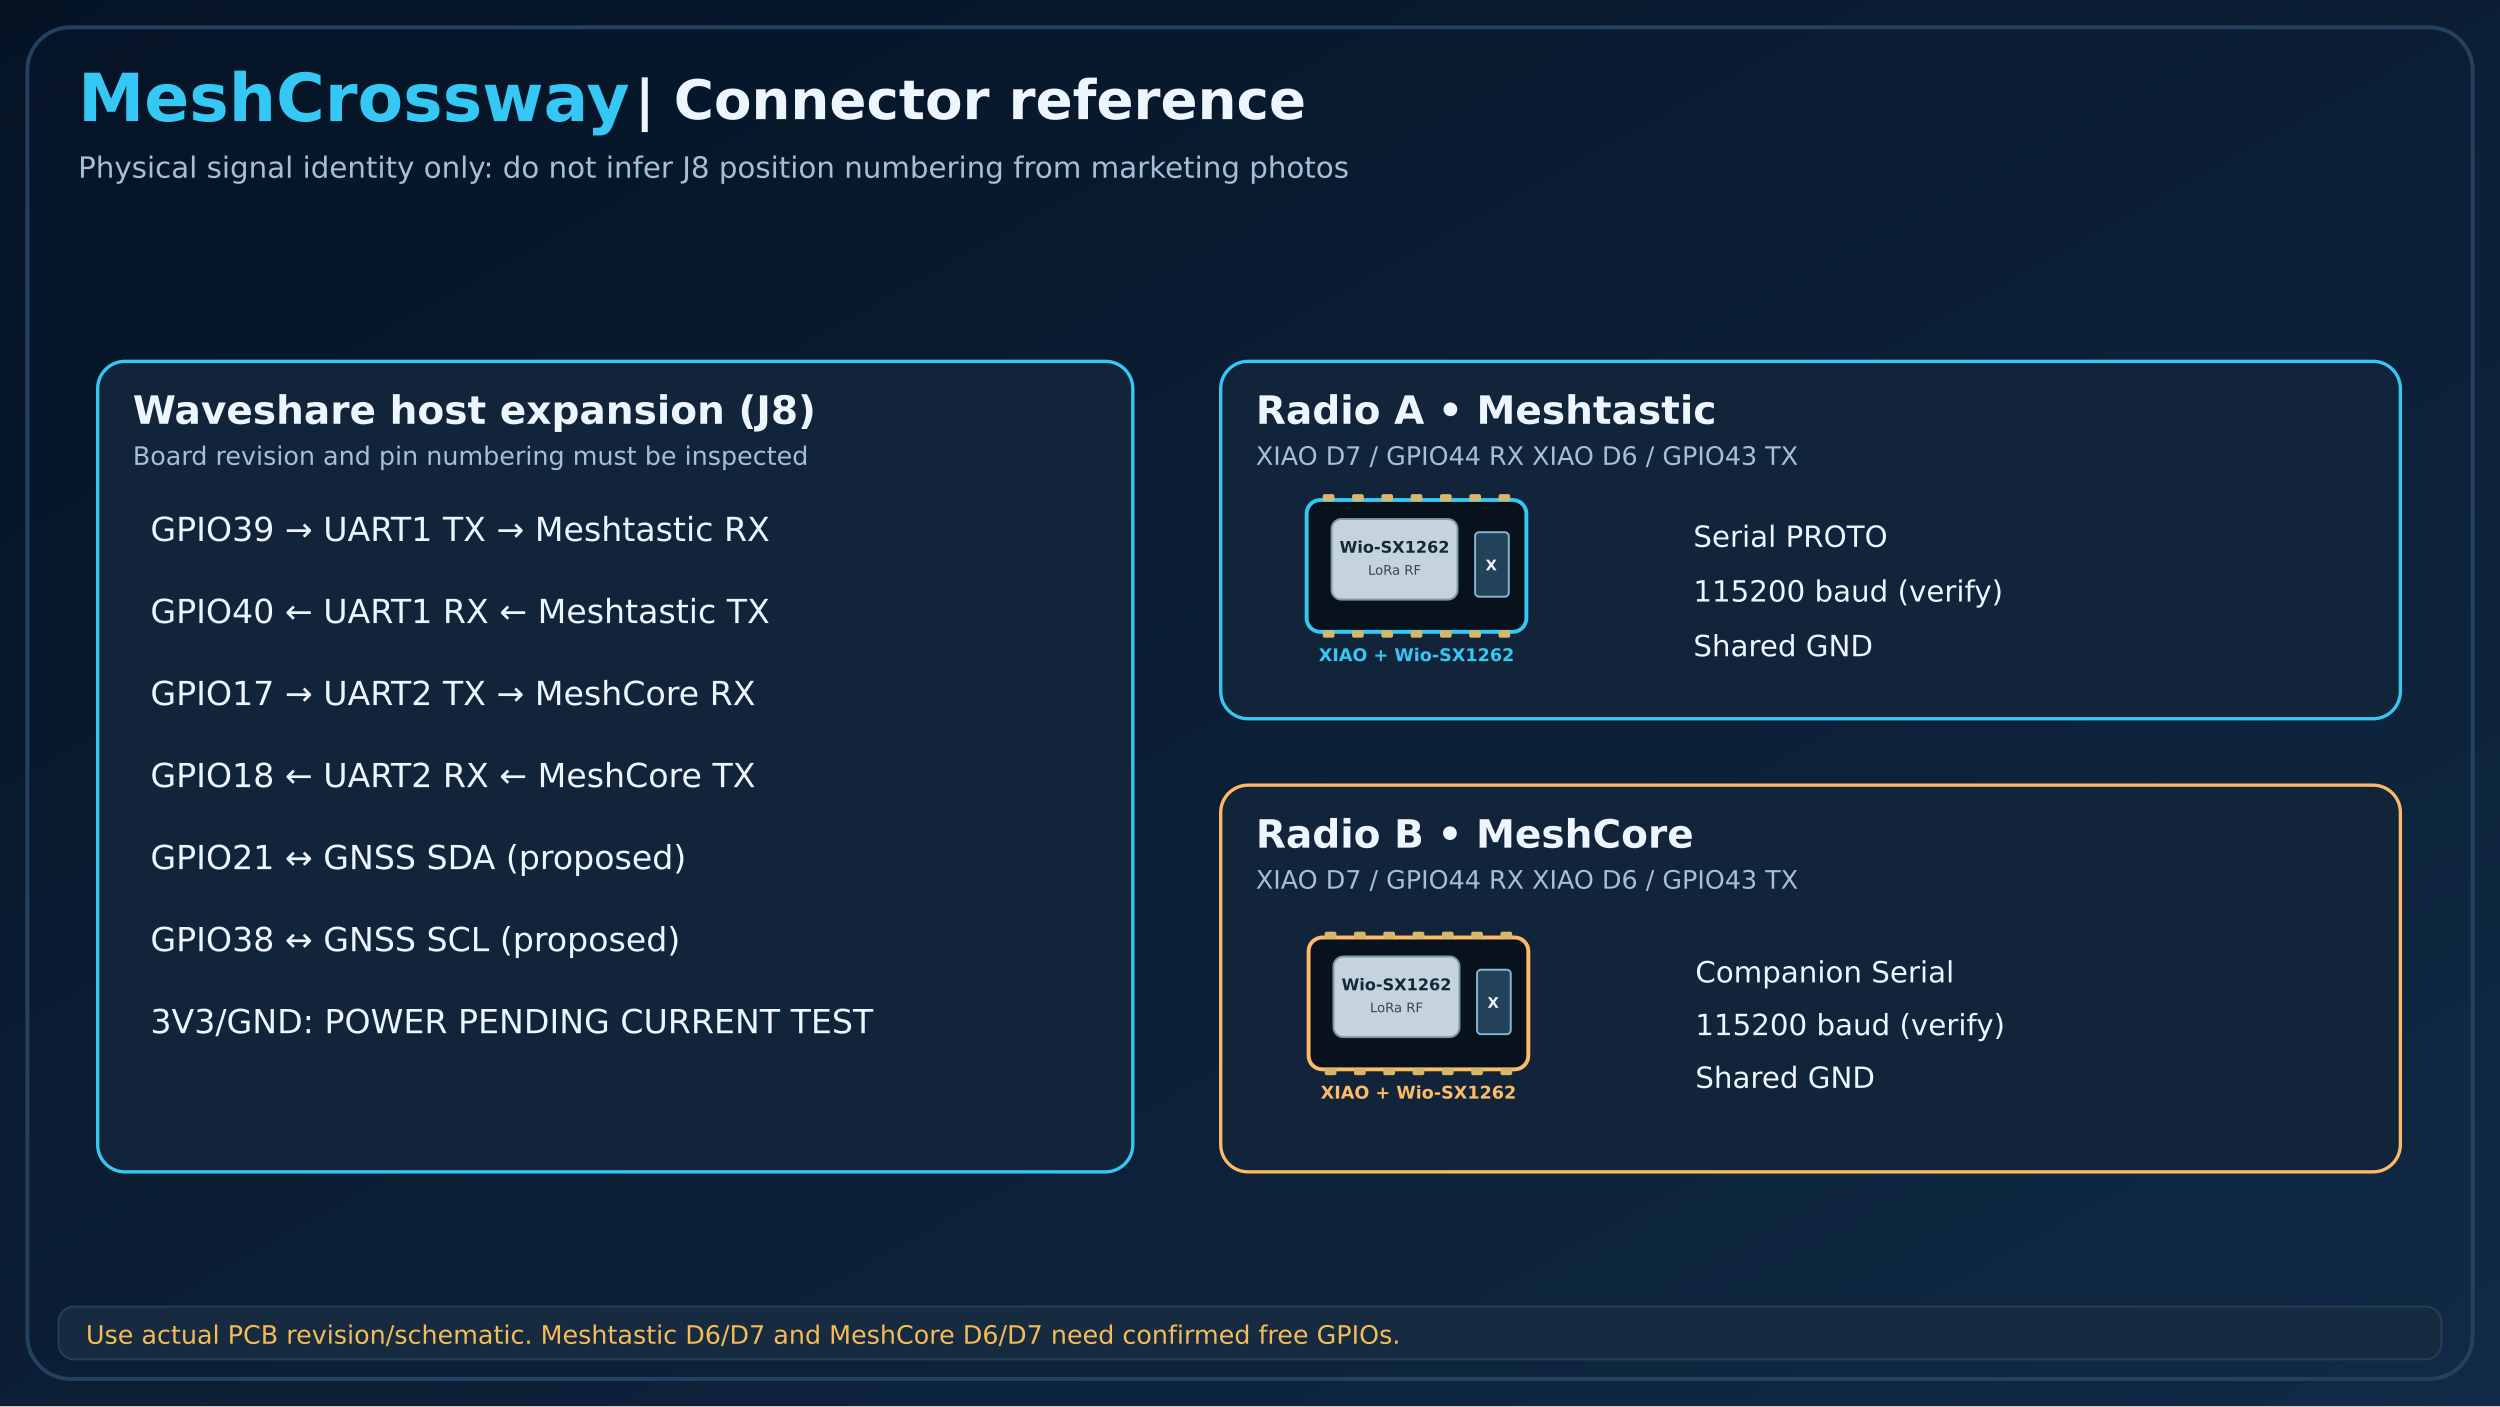
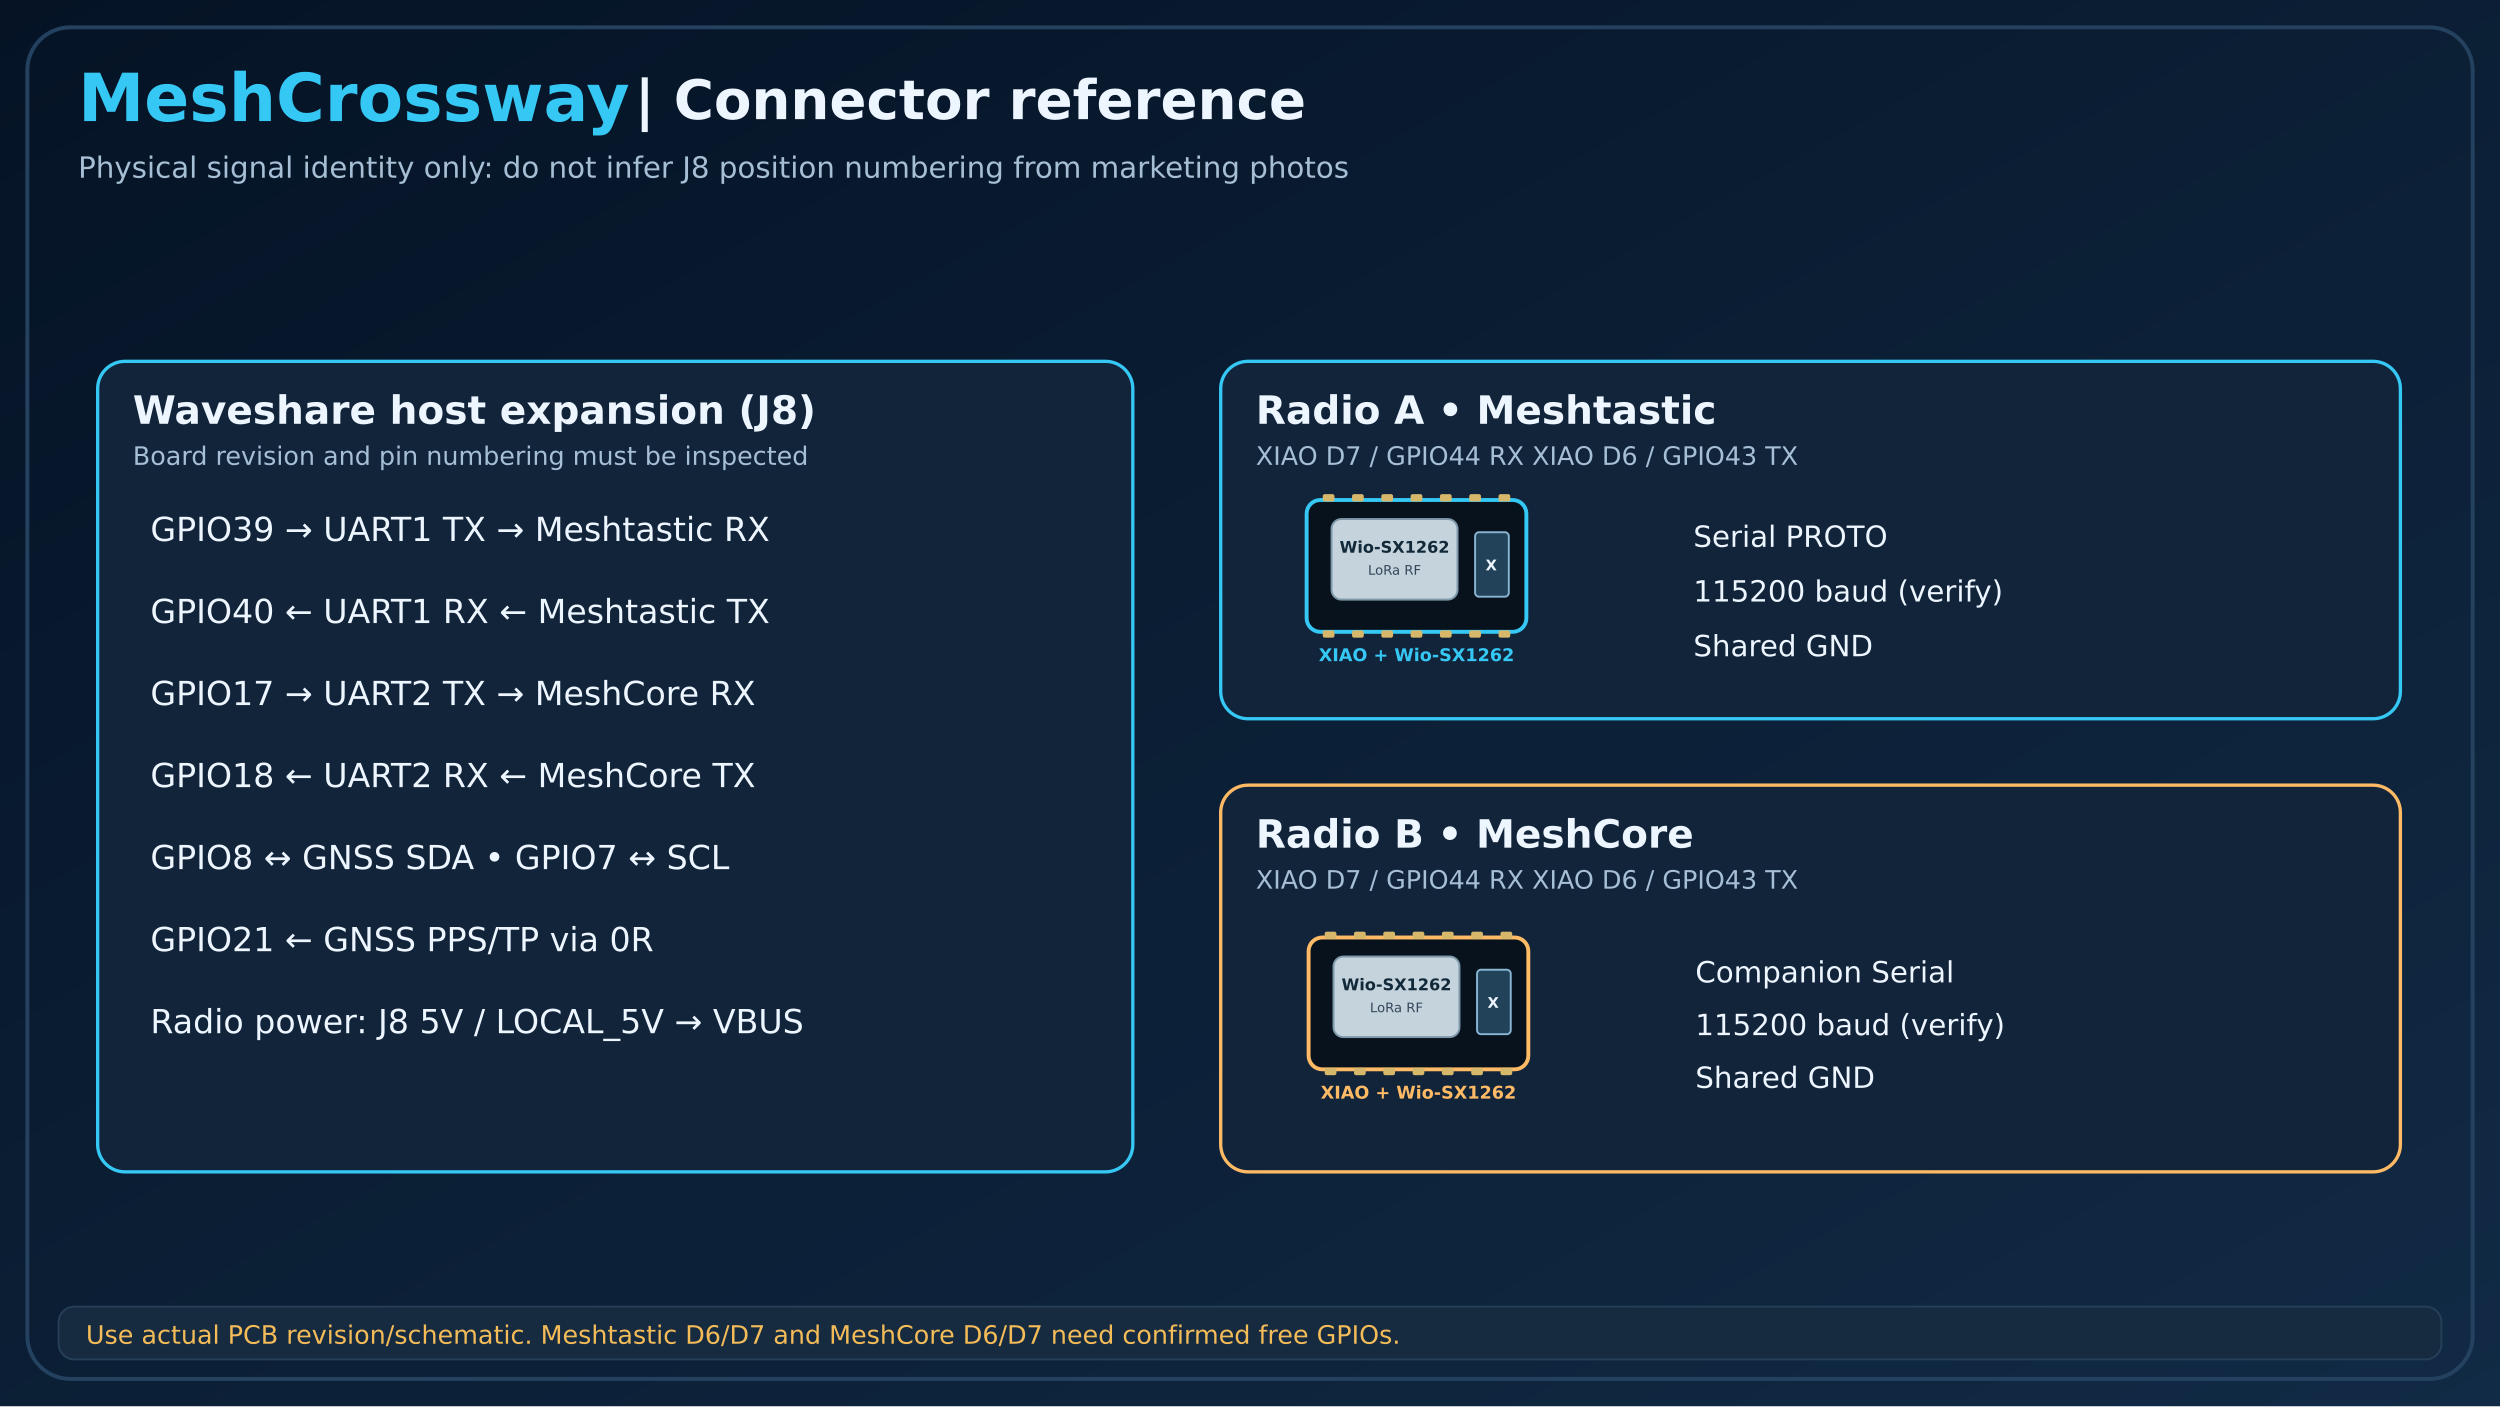
<svg xmlns="http://www.w3.org/2000/svg" width="1280" height="720" viewBox="0 0 1280 720" role="img" aria-label="Connector reference">
  <defs>
    <linearGradient id="bg" x1="0" y1="0" x2="1" y2="1">
      <stop offset="0" stop-color="#051325" />
      <stop offset="1" stop-color="#112a45" />
    </linearGradient>
    <linearGradient id="glass" x1="0" x2="1">
      <stop offset="0" stop-color="#d9efff" stop-opacity="0.21" />
      <stop offset="1" stop-color="#8bd0f5" stop-opacity="0.07" />
    </linearGradient>
    <marker id="arr" markerWidth="7" markerHeight="7" refX="6" refY="3.5" orient="auto" markerUnits="strokeWidth">
      <path d="M0 0 L7 3.5 L0 7 z" fill="#85dbff" />
    </marker>
    <marker id="arr2" markerWidth="7" markerHeight="7" refX="6" refY="3.5" orient="auto" markerUnits="strokeWidth">
      <path d="M0 0 L7 3.5 L0 7 z" fill="#ffba65" />
    </marker>
  </defs>
  <rect x="0" y="0" width="1280" height="720" rx="0" fill="url(#bg)" stroke="none" stroke-width="1" />
  <rect x="14" y="14" width="1252" height="692" rx="22" fill="none" stroke="#244260" stroke-width="2" />
  <text x="40" y="62" font-family="DejaVu Sans,Arial,sans-serif" font-size="34" fill="#36c8f4" font-weight="bold">MeshCrossway</text>
  <text x="325" y="61" font-family="DejaVu Sans,Arial,sans-serif" font-size="28" fill="#edf5ff" font-weight="bold">| Connector reference</text>
  <text x="40" y="91" font-family="DejaVu Sans,Arial,sans-serif" font-size="15" fill="#a6bfd4" font-weight="normal">Physical signal identity only: do not infer J8 position numbering from marketing photos</text>
  <rect x="30" y="669" width="1220" height="27" rx="8" fill="#162a40" stroke="#253f57" stroke-width="1" />
  <text x="44" y="688" font-family="DejaVu Sans,Arial,sans-serif" font-size="13" fill="#f4bc58" font-weight="normal">Use actual PCB revision/schematic. Meshtastic D6/D7 and MeshCore D6/D7 need confirmed free GPIOs.</text>
  <rect x="50" y="185" width="530" height="415" rx="14" fill="#11243a" stroke="#36c8f4" stroke-width="1.7" />
  <text x="68" y="217" font-family="DejaVu Sans,Arial,sans-serif" font-size="20" fill="#edf5ff" font-weight="bold">Waveshare host expansion (J8)</text>
  <text x="68" y="238" font-family="DejaVu Sans,Arial,sans-serif" font-size="13" fill="#a6bfd4" font-weight="normal">Board revision and pin numbering must be inspected</text>
  <text x="77" y="277" font-family="DejaVu Sans,Arial,sans-serif" font-size="17" fill="#edf5ff" font-weight="normal">GPIO39   →  UART1 TX → Meshtastic RX</text>
  <text x="77" y="319" font-family="DejaVu Sans,Arial,sans-serif" font-size="17" fill="#edf5ff" font-weight="normal">GPIO40   ←  UART1 RX ← Meshtastic TX</text>
  <text x="77" y="361" font-family="DejaVu Sans,Arial,sans-serif" font-size="17" fill="#edf5ff" font-weight="normal">GPIO17   →  UART2 TX → MeshCore RX</text>
  <text x="77" y="403" font-family="DejaVu Sans,Arial,sans-serif" font-size="17" fill="#edf5ff" font-weight="normal">GPIO18   ←  UART2 RX ← MeshCore TX</text>
-   <text x="77" y="445" font-family="DejaVu Sans,Arial,sans-serif" font-size="17" fill="#edf5ff" font-weight="normal">GPIO21   ↔  GNSS SDA (proposed)</text>
-   <text x="77" y="487" font-family="DejaVu Sans,Arial,sans-serif" font-size="17" fill="#edf5ff" font-weight="normal">GPIO38   ↔  GNSS SCL (proposed)</text>
-   <text x="77" y="529" font-family="DejaVu Sans,Arial,sans-serif" font-size="17" fill="#edf5ff" font-weight="normal">3V3/GND: POWER PENDING CURRENT TEST</text>
+   <text x="77" y="445" font-family="DejaVu Sans,Arial,sans-serif" font-size="17" fill="#edf5ff" font-weight="normal">GPIO8 ↔ GNSS SDA • GPIO7 ↔ SCL</text>
+   <text x="77" y="487" font-family="DejaVu Sans,Arial,sans-serif" font-size="17" fill="#edf5ff" font-weight="normal">GPIO21 ← GNSS PPS/TP via 0R</text>
+   <text x="77" y="529" font-family="DejaVu Sans,Arial,sans-serif" font-size="17" fill="#edf5ff" font-weight="normal">Radio power: J8 5V / LOCAL_5V → VBUS</text>
  <rect x="625" y="185" width="604" height="183" rx="14" fill="#11243a" stroke="#36c8f4" stroke-width="1.7" />
  <text x="643" y="217" font-family="DejaVu Sans,Arial,sans-serif" font-size="20" fill="#edf5ff" font-weight="bold">Radio A  •  Meshtastic</text>
  <text x="643" y="238" font-family="DejaVu Sans,Arial,sans-serif" font-size="13" fill="#a6bfd4" font-weight="normal">XIAO D7 / GPIO44 RX      XIAO D6 / GPIO43 TX</text>
  <rect x="669" y="256" width="112.5" height="67.5" rx="7" fill="#07121c" stroke="#36c8f4" stroke-width="2" />
  <rect x="677.25" y="253.0" width="6.0" height="3.75" rx="1" fill="#d7b86a" stroke="none" stroke-width="1" />
  <rect x="677.25" y="322.75" width="6.0" height="3.75" rx="1" fill="#d7b86a" stroke="none" stroke-width="1" />
  <rect x="692.25" y="253.0" width="6.0" height="3.75" rx="1" fill="#d7b86a" stroke="none" stroke-width="1" />
  <rect x="692.25" y="322.75" width="6.0" height="3.75" rx="1" fill="#d7b86a" stroke="none" stroke-width="1" />
  <rect x="707.25" y="253.0" width="6.0" height="3.75" rx="1" fill="#d7b86a" stroke="none" stroke-width="1" />
  <rect x="707.25" y="322.75" width="6.0" height="3.75" rx="1" fill="#d7b86a" stroke="none" stroke-width="1" />
  <rect x="722.25" y="253.0" width="6.0" height="3.75" rx="1" fill="#d7b86a" stroke="none" stroke-width="1" />
  <rect x="722.25" y="322.75" width="6.0" height="3.75" rx="1" fill="#d7b86a" stroke="none" stroke-width="1" />
  <rect x="737.25" y="253.0" width="6.0" height="3.75" rx="1" fill="#d7b86a" stroke="none" stroke-width="1" />
  <rect x="737.25" y="322.75" width="6.0" height="3.75" rx="1" fill="#d7b86a" stroke="none" stroke-width="1" />
  <rect x="752.25" y="253.0" width="6.0" height="3.75" rx="1" fill="#d7b86a" stroke="none" stroke-width="1" />
  <rect x="752.25" y="322.75" width="6.0" height="3.75" rx="1" fill="#d7b86a" stroke="none" stroke-width="1" />
  <rect x="767.25" y="253.0" width="6.0" height="3.75" rx="1" fill="#d7b86a" stroke="none" stroke-width="1" />
  <rect x="767.25" y="322.75" width="6.0" height="3.75" rx="1" fill="#d7b86a" stroke="none" stroke-width="1" />
  <rect x="681.75" y="265.75" width="64.5" height="41.25" rx="5" fill="#c4d3dc" stroke="#7e99aa" stroke-width="1" />
  <text x="714.0" y="283.0" font-family="DejaVu Sans,Arial,sans-serif" font-size="8.25" fill="#122939" font-weight="bold" text-anchor="middle">Wio-SX1262</text>
  <text x="714.0" y="294.25" font-family="DejaVu Sans,Arial,sans-serif" font-size="6.75" fill="#34465a" font-weight="normal" text-anchor="middle">LoRa RF</text>
  <rect x="755.25" y="272.5" width="17.25" height="33.0" rx="2" fill="#224259" stroke="#86b4d1" stroke-width="1" />
  <text x="763.5" y="292.0" font-family="DejaVu Sans,Arial,sans-serif" font-size="7.5" fill="#edf5ff" font-weight="bold" text-anchor="middle">X</text>
  <text x="725.25" y="338.5" font-family="DejaVu Sans,Arial,sans-serif" font-size="9.0" fill="#36c8f4" font-weight="bold" text-anchor="middle">XIAO + Wio-SX1262</text>
  <text x="867" y="280" font-family="DejaVu Sans,Arial,sans-serif" font-size="15" fill="#edf5ff" font-weight="normal">Serial PROTO</text>
  <text x="867" y="308" font-family="DejaVu Sans,Arial,sans-serif" font-size="15" fill="#edf5ff" font-weight="normal">115200 baud (verify)</text>
  <text x="867" y="336" font-family="DejaVu Sans,Arial,sans-serif" font-size="15" fill="#edf5ff" font-weight="normal">Shared GND</text>
  <rect x="625" y="402" width="604" height="198" rx="14" fill="#11243a" stroke="#ffba65" stroke-width="1.7" />
  <text x="643" y="434" font-family="DejaVu Sans,Arial,sans-serif" font-size="20" fill="#edf5ff" font-weight="bold">Radio B  •  MeshCore</text>
  <text x="643" y="455" font-family="DejaVu Sans,Arial,sans-serif" font-size="13" fill="#a6bfd4" font-weight="normal">XIAO D7 / GPIO44 RX     XIAO D6 / GPIO43 TX</text>
  <rect x="670" y="480" width="112.5" height="67.5" rx="7" fill="#07121c" stroke="#ffba65" stroke-width="2" />
  <rect x="678.25" y="477.0" width="6.0" height="3.75" rx="1" fill="#d7b86a" stroke="none" stroke-width="1" />
  <rect x="678.25" y="546.75" width="6.0" height="3.75" rx="1" fill="#d7b86a" stroke="none" stroke-width="1" />
  <rect x="693.25" y="477.0" width="6.0" height="3.75" rx="1" fill="#d7b86a" stroke="none" stroke-width="1" />
  <rect x="693.25" y="546.75" width="6.0" height="3.75" rx="1" fill="#d7b86a" stroke="none" stroke-width="1" />
  <rect x="708.25" y="477.0" width="6.0" height="3.75" rx="1" fill="#d7b86a" stroke="none" stroke-width="1" />
  <rect x="708.25" y="546.75" width="6.0" height="3.75" rx="1" fill="#d7b86a" stroke="none" stroke-width="1" />
  <rect x="723.25" y="477.0" width="6.0" height="3.75" rx="1" fill="#d7b86a" stroke="none" stroke-width="1" />
  <rect x="723.25" y="546.75" width="6.0" height="3.75" rx="1" fill="#d7b86a" stroke="none" stroke-width="1" />
  <rect x="738.25" y="477.0" width="6.0" height="3.75" rx="1" fill="#d7b86a" stroke="none" stroke-width="1" />
  <rect x="738.25" y="546.75" width="6.0" height="3.75" rx="1" fill="#d7b86a" stroke="none" stroke-width="1" />
  <rect x="753.25" y="477.0" width="6.0" height="3.75" rx="1" fill="#d7b86a" stroke="none" stroke-width="1" />
  <rect x="753.25" y="546.75" width="6.0" height="3.75" rx="1" fill="#d7b86a" stroke="none" stroke-width="1" />
  <rect x="768.25" y="477.0" width="6.0" height="3.75" rx="1" fill="#d7b86a" stroke="none" stroke-width="1" />
  <rect x="768.25" y="546.75" width="6.0" height="3.75" rx="1" fill="#d7b86a" stroke="none" stroke-width="1" />
  <rect x="682.75" y="489.75" width="64.5" height="41.25" rx="5" fill="#c4d3dc" stroke="#7e99aa" stroke-width="1" />
  <text x="715.0" y="507.0" font-family="DejaVu Sans,Arial,sans-serif" font-size="8.25" fill="#122939" font-weight="bold" text-anchor="middle">Wio-SX1262</text>
  <text x="715.0" y="518.25" font-family="DejaVu Sans,Arial,sans-serif" font-size="6.75" fill="#34465a" font-weight="normal" text-anchor="middle">LoRa RF</text>
  <rect x="756.25" y="496.5" width="17.25" height="33.0" rx="2" fill="#224259" stroke="#86b4d1" stroke-width="1" />
  <text x="764.5" y="516.0" font-family="DejaVu Sans,Arial,sans-serif" font-size="7.5" fill="#edf5ff" font-weight="bold" text-anchor="middle">X</text>
  <text x="726.25" y="562.5" font-family="DejaVu Sans,Arial,sans-serif" font-size="9.0" fill="#ffba65" font-weight="bold" text-anchor="middle">XIAO + Wio-SX1262</text>
  <text x="868" y="503" font-family="DejaVu Sans,Arial,sans-serif" font-size="15" fill="#edf5ff" font-weight="normal">Companion Serial</text>
  <text x="868" y="530" font-family="DejaVu Sans,Arial,sans-serif" font-size="15" fill="#edf5ff" font-weight="normal">115200 baud (verify)</text>
  <text x="868" y="557" font-family="DejaVu Sans,Arial,sans-serif" font-size="15" fill="#edf5ff" font-weight="normal">Shared GND</text>
</svg>
